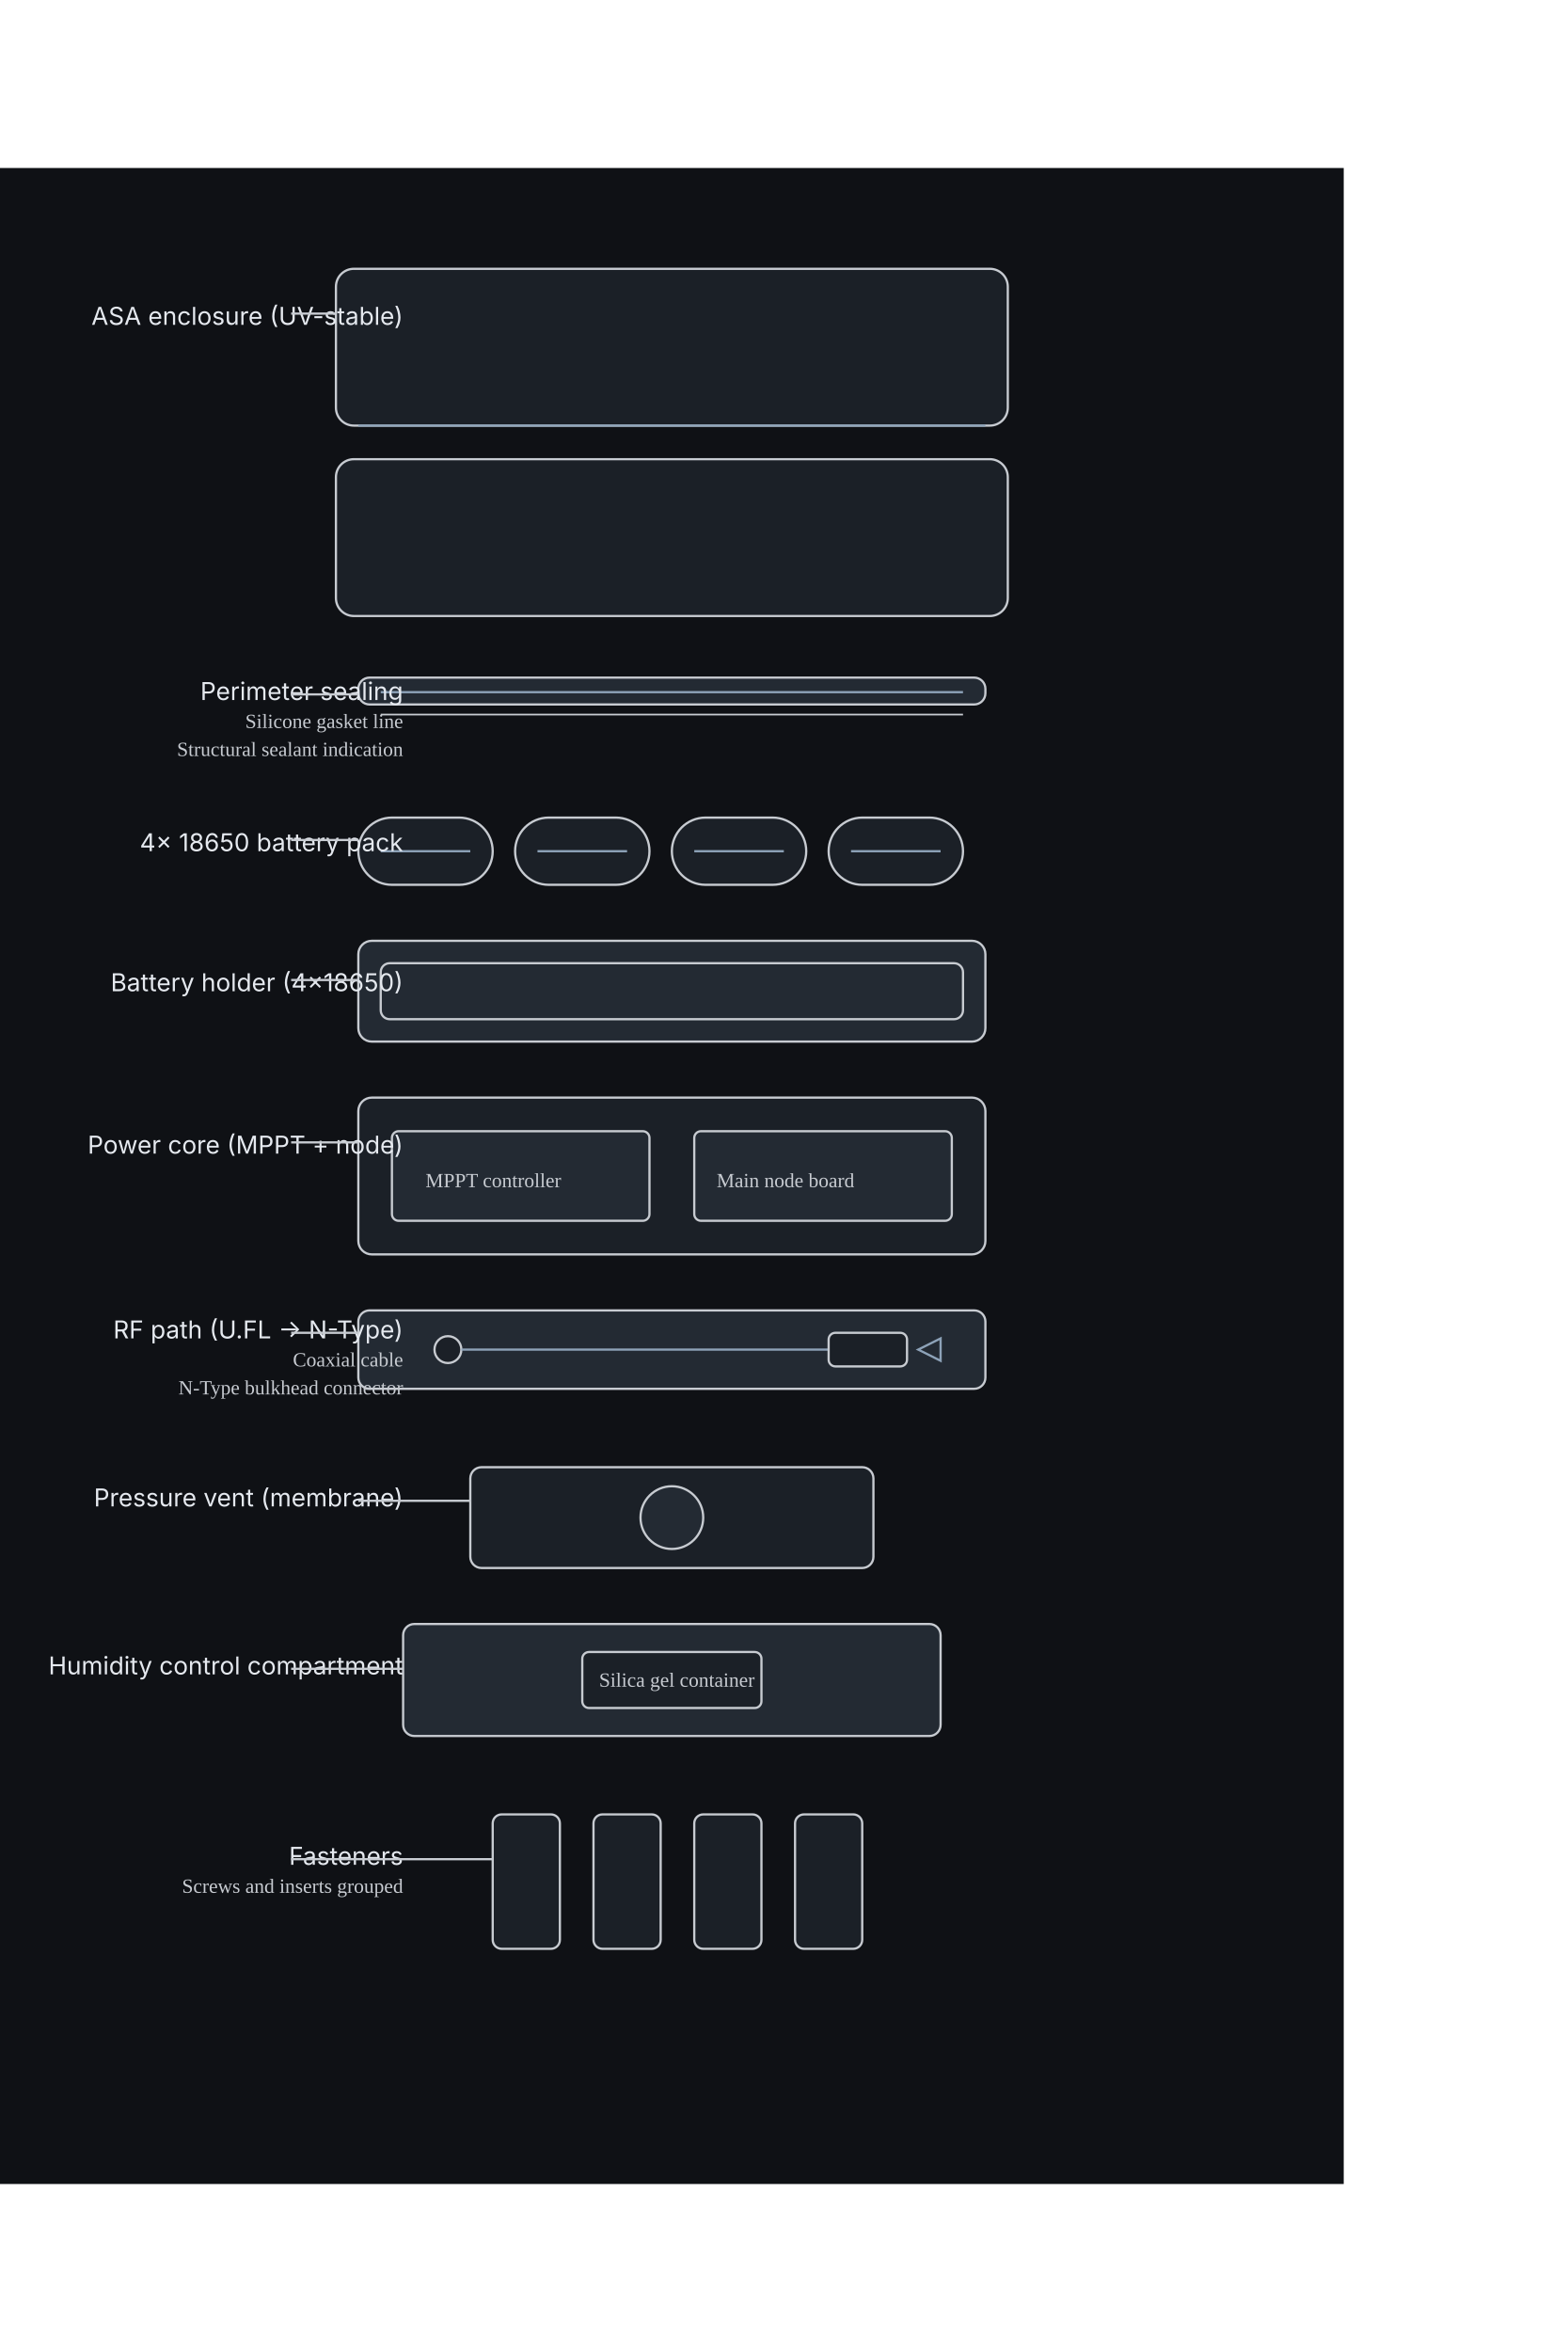
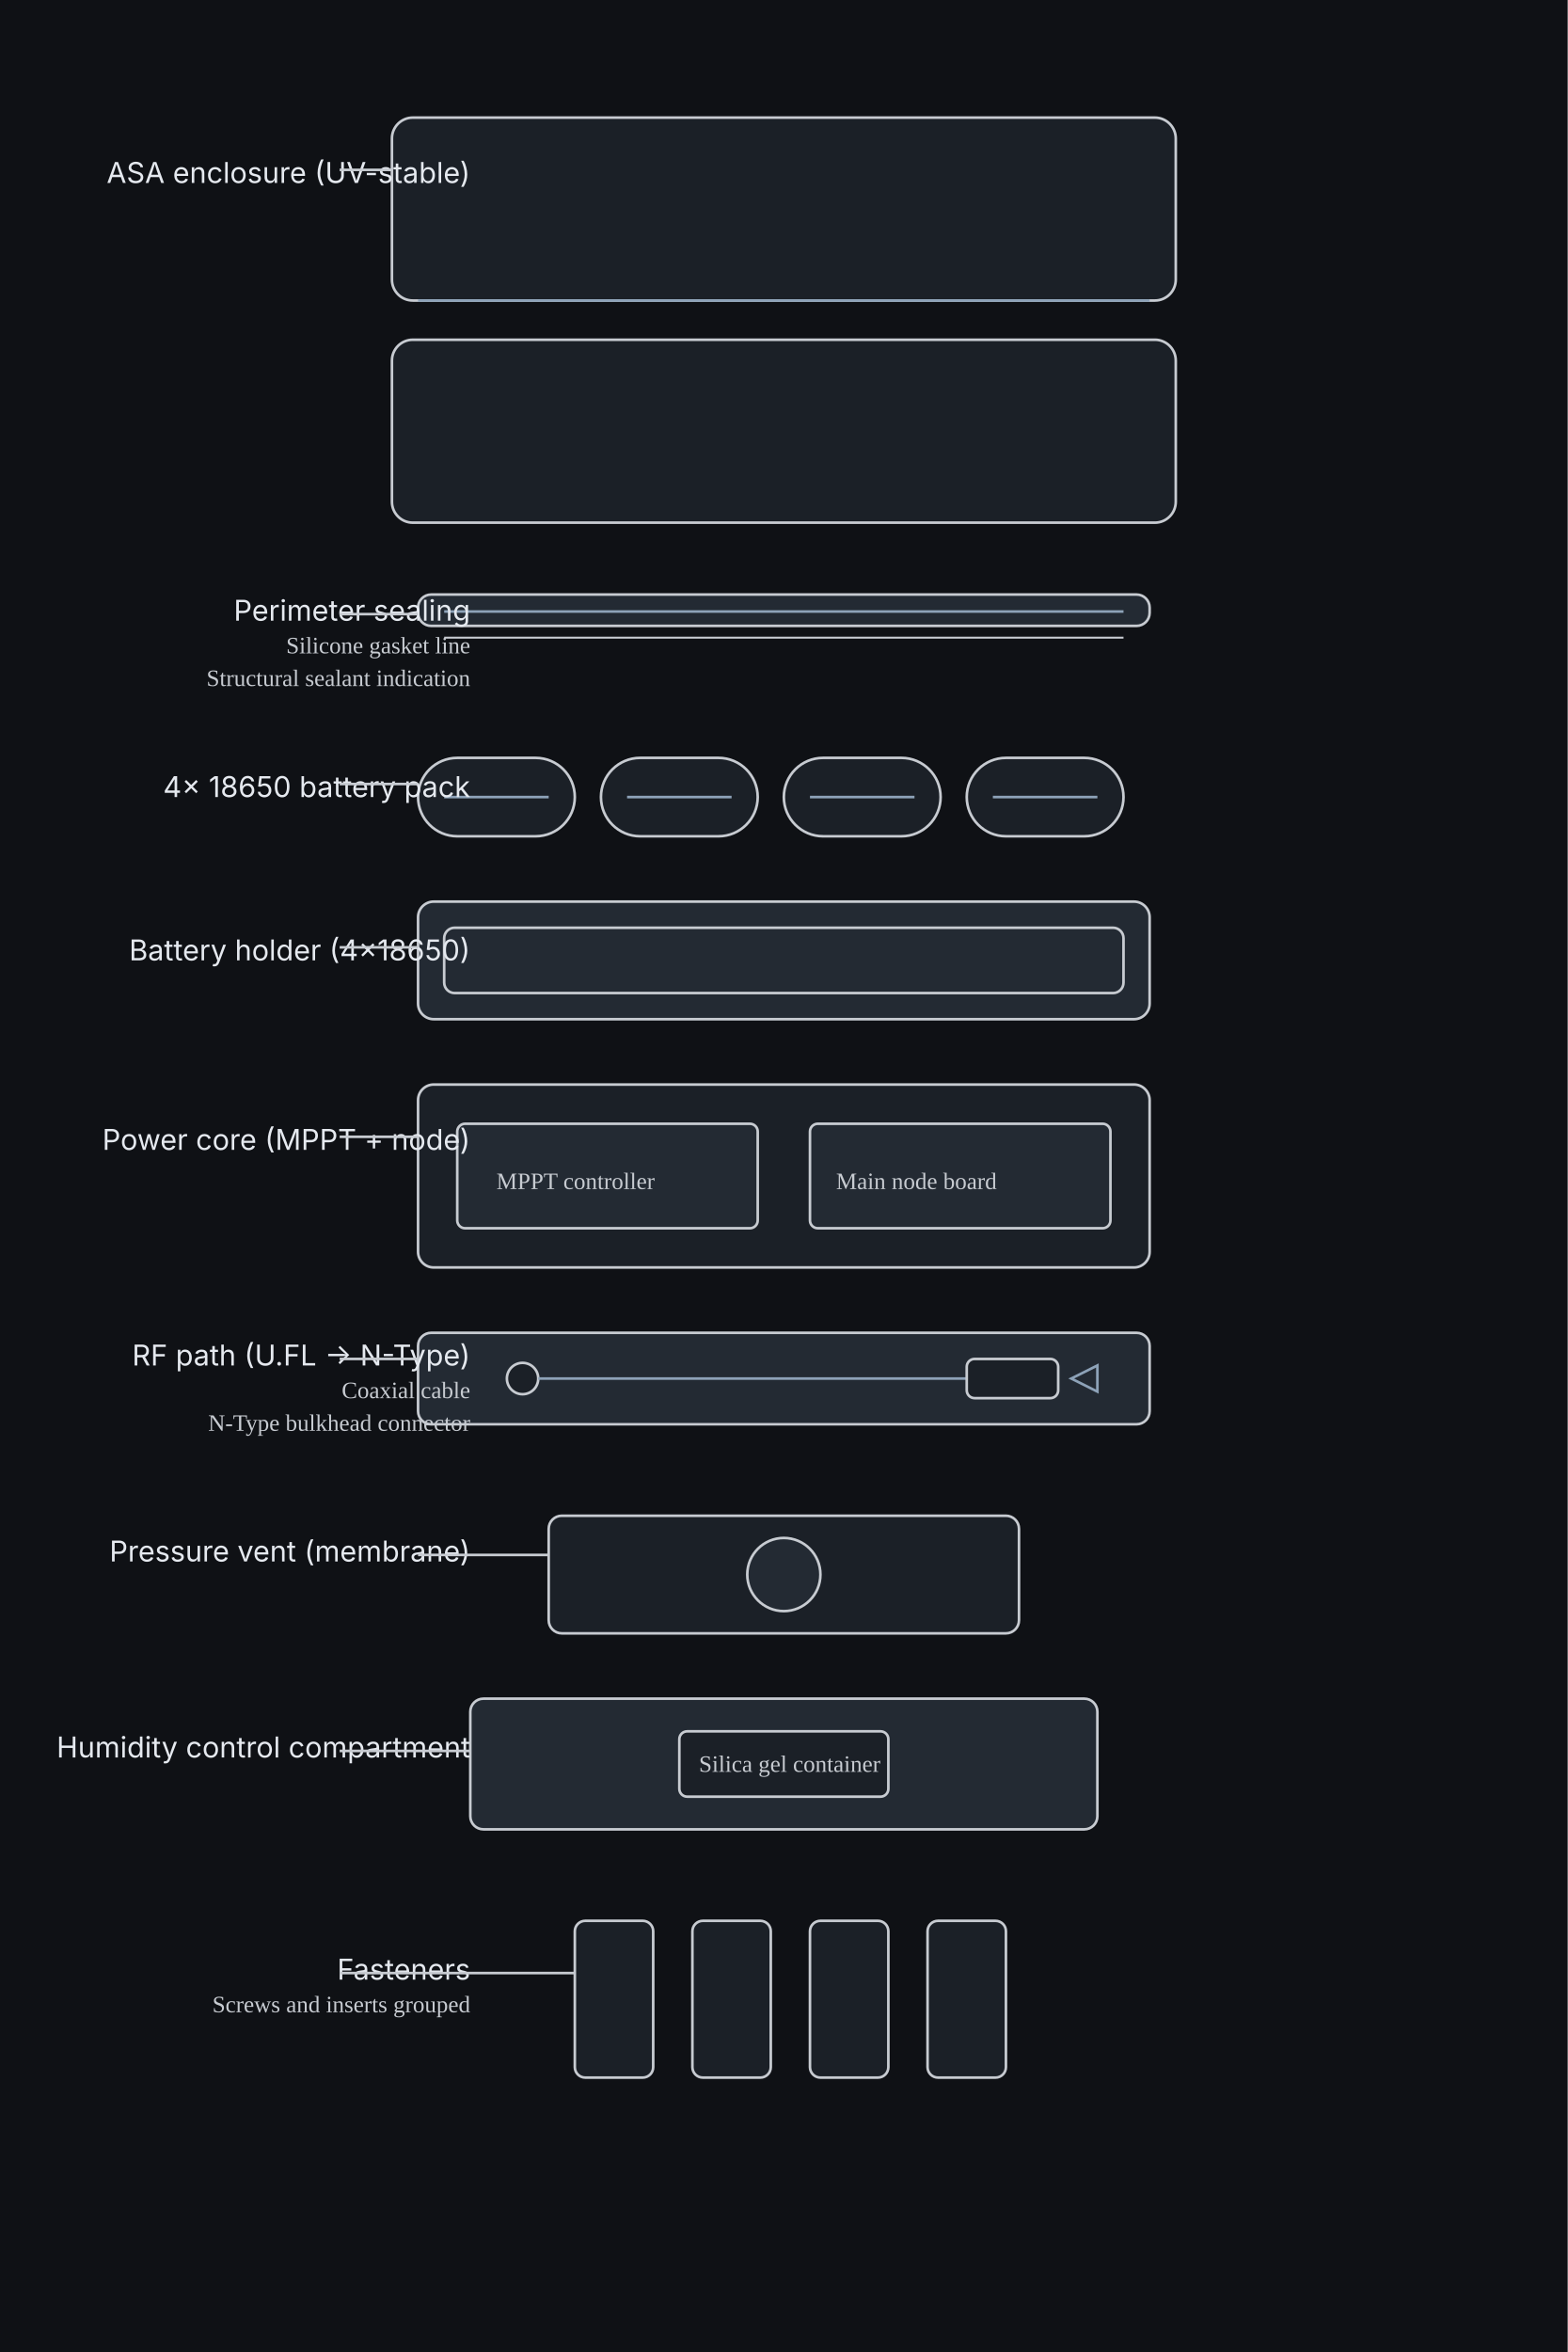
- <svg xmlns="http://www.w3.org/2000/svg" width="1200" height="1800" viewBox="0 0 1400 1800">
+ <svg xmlns="http://www.w3.org/2000/svg" width="1200" height="1800" viewBox="0 0 1200 1800">
  <defs>
    <style>
      .bg { fill: #0f1115; }
      .line { stroke: #c7cbd1; stroke-width: 2; fill: none; }
      .shape { fill: #1b2027; stroke: #c7cbd1; stroke-width: 2; }
      .shape-light { fill: #232a33; stroke: #c7cbd1; stroke-width: 2; }
      .accent { stroke: #8da2b8; stroke-width: 2; fill: none; }
      .label { fill: #e5e9ef; font-family: "Inter", "Segoe UI", Arial, sans-serif; font-size: 22px; }
      .small { font-size: 18px; fill: #c7cbd1; }
      .thin { stroke-width: 1.5; }
    </style>
  </defs>
  <rect class="bg" x="0" y="0" width="1200" height="1800" />
  <rect class="shape" x="300" y="90" width="600" height="140" rx="16" />
  <rect class="shape" x="300" y="260" width="600" height="140" rx="16" />
  <line class="accent" x1="320" y1="230" x2="880" y2="230" />
  <text class="label" text-anchor="end" x="360" y="140">ASA enclosure (UV-stable)</text>
  <line class="line" x1="260" y1="130" x2="300" y2="130" />
  <rect class="shape-light" x="320" y="455" width="560" height="24" rx="10" />
  <line class="accent" x1="340" y1="468" x2="860" y2="468" />
  <path class="line thin" d="M340 488 L860 488" />
  <text class="label" text-anchor="end" x="360" y="475">Perimeter sealing</text>
  <text class="small" text-anchor="end" x="360" y="500">Silicone gasket line</text>
  <text class="small" text-anchor="end" x="360" y="525">Structural sealant indication</text>
  <line class="line" x1="260" y1="470" x2="320" y2="470" />
  <g transform="translate(320,580)">
    <rect class="shape" x="0" y="0" width="120" height="60" rx="30" />
    <rect class="shape" x="140" y="0" width="120" height="60" rx="30" />
    <rect class="shape" x="280" y="0" width="120" height="60" rx="30" />
    <rect class="shape" x="420" y="0" width="120" height="60" rx="30" />
    <line class="accent" x1="20" y1="30" x2="100" y2="30" />
    <line class="accent" x1="160" y1="30" x2="240" y2="30" />
    <line class="accent" x1="300" y1="30" x2="380" y2="30" />
    <line class="accent" x1="440" y1="30" x2="520" y2="30" />
  </g>
  <text class="label" text-anchor="end" x="360" y="610">4× 18650 battery pack</text>
  <line class="line" x1="260" y1="600" x2="320" y2="600" />
  <rect class="shape-light" x="320" y="690" width="560" height="90" rx="12" />
  <rect class="line" x="340" y="710" width="520" height="50" rx="8" />
  <text class="label" text-anchor="end" x="360" y="735">Battery holder (4×18650)</text>
  <line class="line" x1="260" y1="725" x2="320" y2="725" />
  <rect class="shape" x="320" y="830" width="560" height="140" rx="12" />
  <rect class="shape-light" x="350" y="860" width="230" height="80" rx="6" />
  <rect class="shape-light" x="620" y="860" width="230" height="80" rx="6" />
  <text class="small" x="380" y="910">MPPT controller</text>
  <text class="small" x="640" y="910">Main node board</text>
  <text class="label" text-anchor="end" x="360" y="880">Power core (MPPT + node)</text>
  <line class="line" x1="260" y1="870" x2="320" y2="870" />
  <g transform="translate(320,1020)">
    <rect class="shape-light" x="0" y="0" width="560" height="70" rx="10" />
    <circle class="shape" cx="80" cy="35" r="12" />
    <line class="accent" x1="92" y1="35" x2="420" y2="35" />
    <rect class="shape" x="420" y="20" width="70" height="30" rx="6" />
    <polygon class="accent" points="500,35 520,25 520,45" />
  </g>
  <text class="label" text-anchor="end" x="360" y="1045">RF path (U.FL → N-Type)</text>
  <text class="small" text-anchor="end" x="360" y="1070">Coaxial cable</text>
  <text class="small" text-anchor="end" x="360" y="1095">N-Type bulkhead connector</text>
  <line class="line" x1="260" y1="1040" x2="320" y2="1040" />
  <rect class="shape" x="420" y="1160" width="360" height="90" rx="10" />
  <circle class="shape-light" cx="600" cy="1205" r="28" />
  <text class="label" text-anchor="end" x="360" y="1195">Pressure vent (membrane)</text>
  <line class="line" x1="320" y1="1190" x2="420" y2="1190" />
  <rect class="shape-light" x="360" y="1300" width="480" height="100" rx="10" />
  <rect class="shape" x="520" y="1325" width="160" height="50" rx="6" />
  <text class="small" x="535" y="1356">Silica gel container</text>
  <text class="label" text-anchor="end" x="360" y="1345">Humidity control compartment</text>
  <line class="line" x1="260" y1="1340" x2="360" y2="1340" />
  <g transform="translate(440,1470)">
    <rect class="shape" x="0" y="0" width="60" height="120" rx="8" />
    <rect class="shape" x="90" y="0" width="60" height="120" rx="8" />
    <rect class="shape" x="180" y="0" width="60" height="120" rx="8" />
    <rect class="shape" x="270" y="0" width="60" height="120" rx="8" />
  </g>
  <text class="label" text-anchor="end" x="360" y="1515">Fasteners</text>
  <text class="small" text-anchor="end" x="360" y="1540">Screws and inserts grouped</text>
  <line class="line" x1="260" y1="1510" x2="440" y2="1510" />
</svg>
